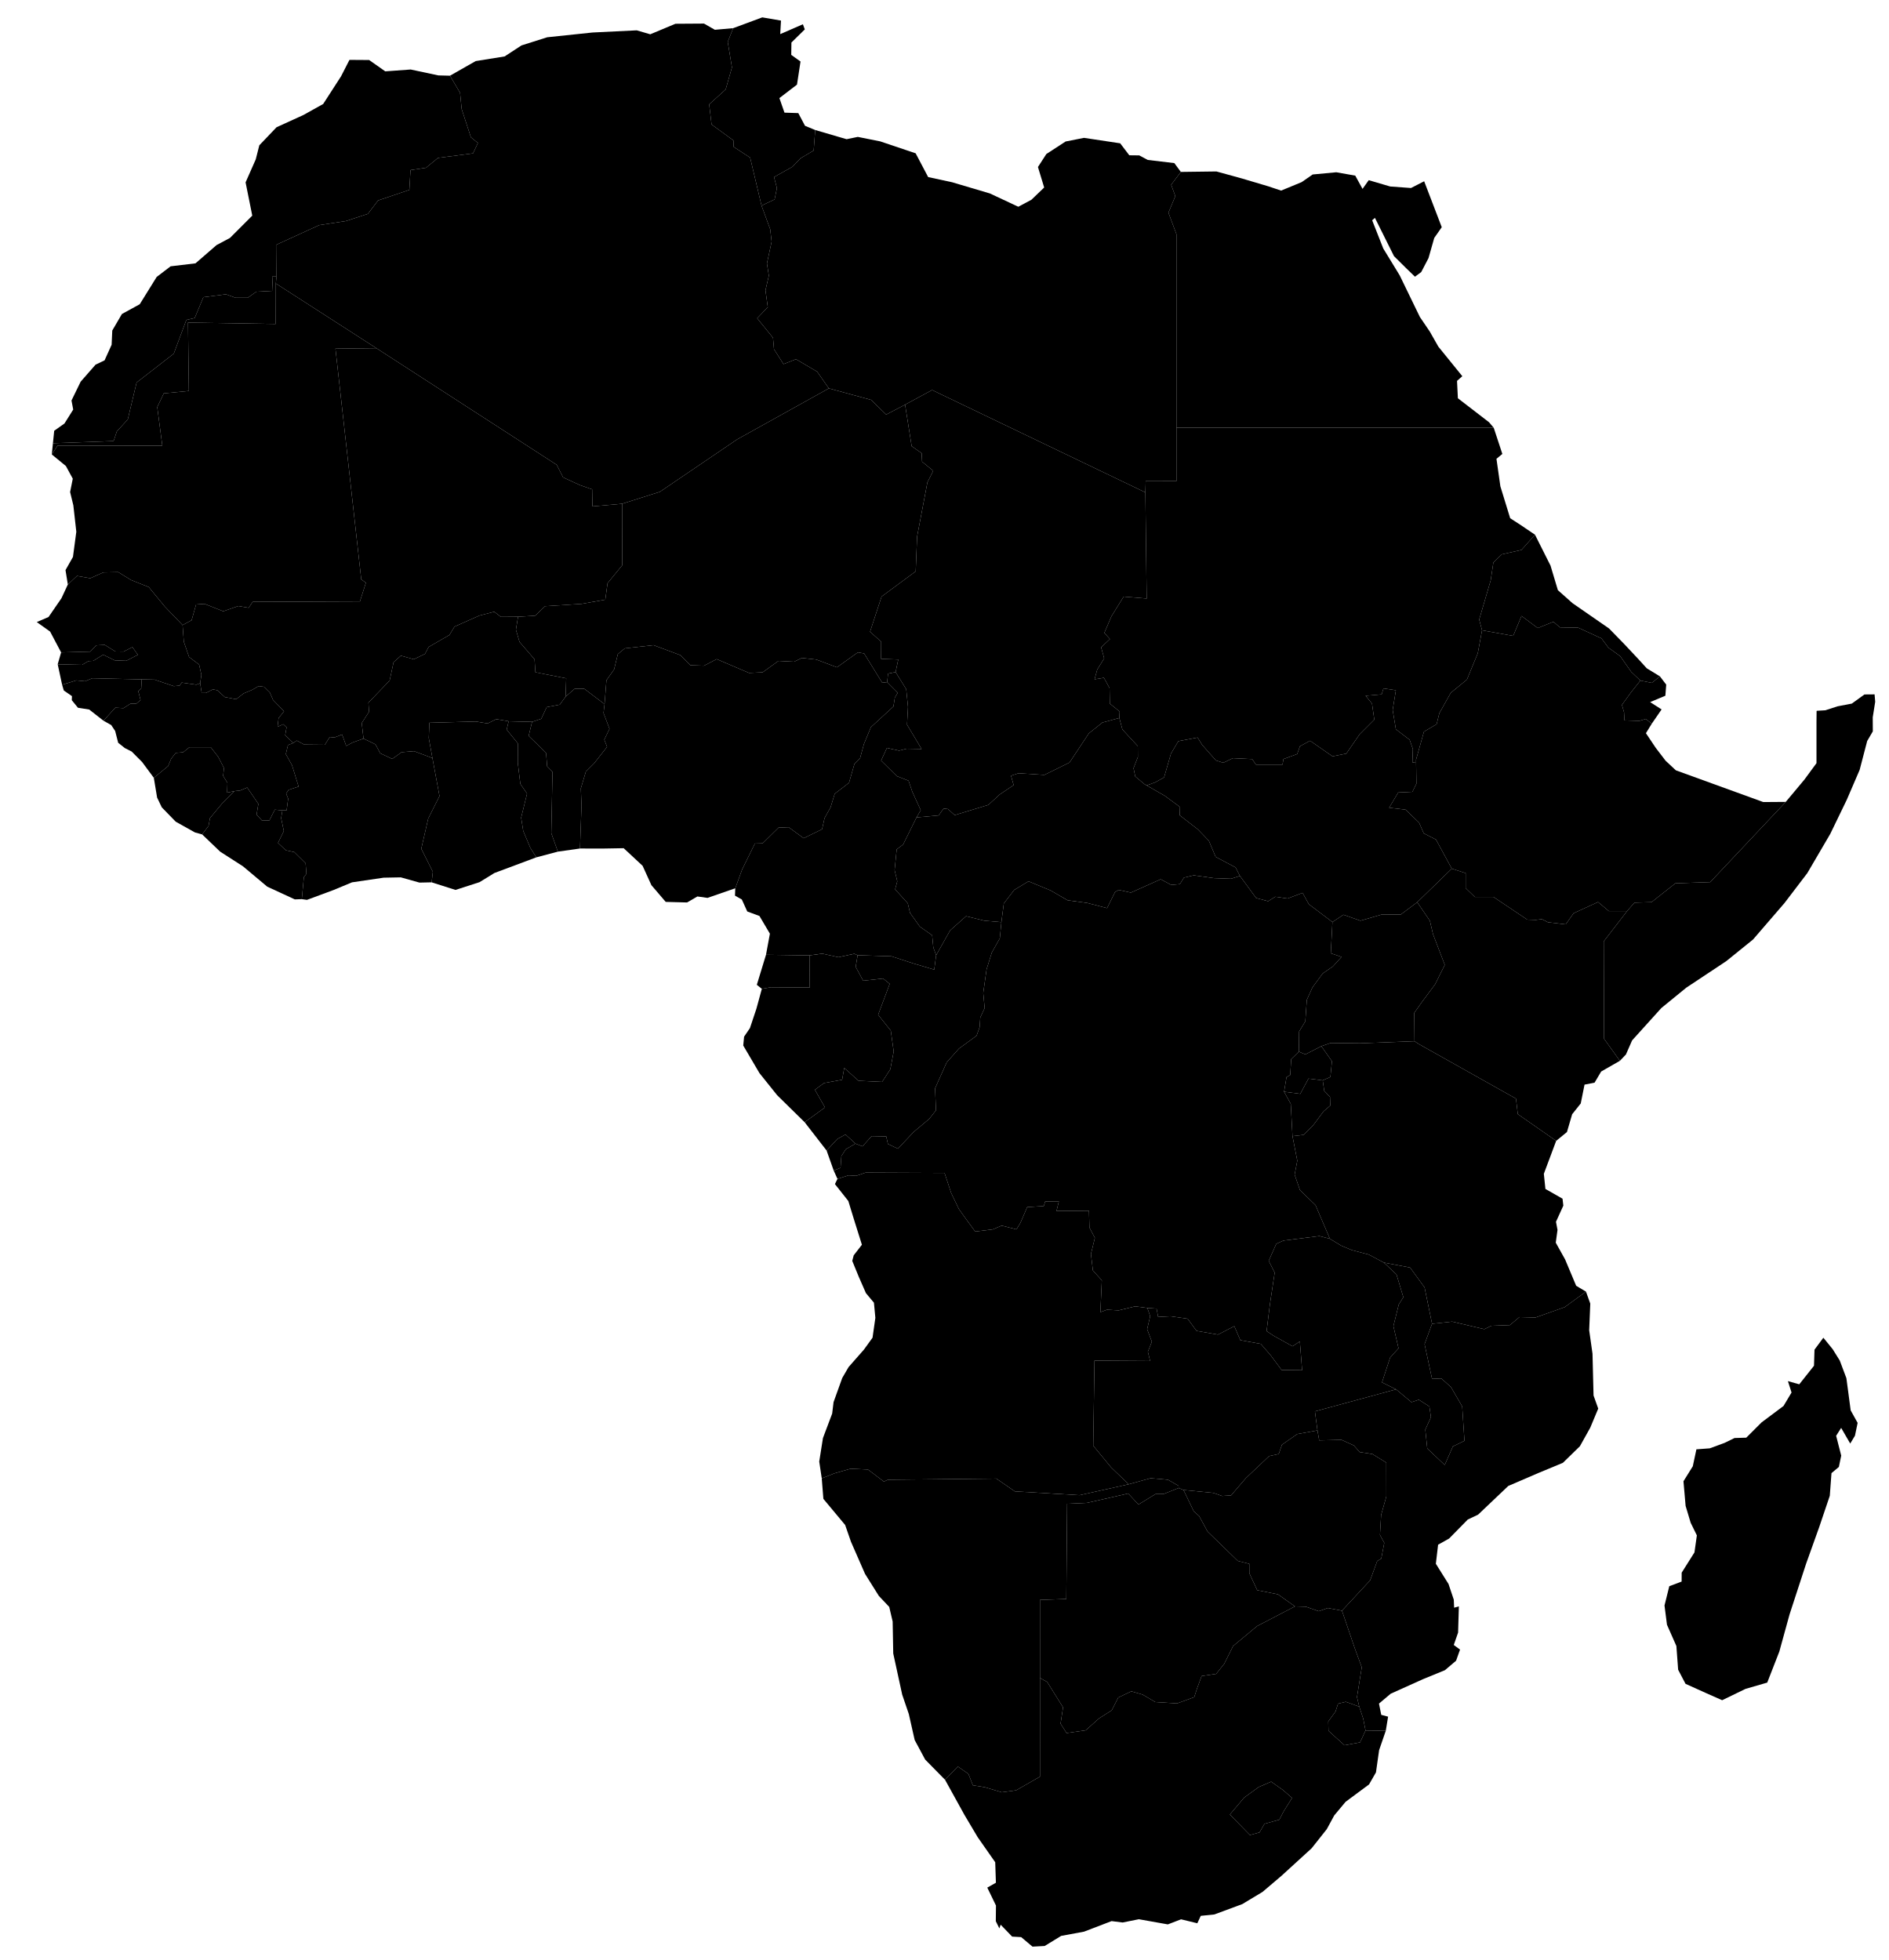
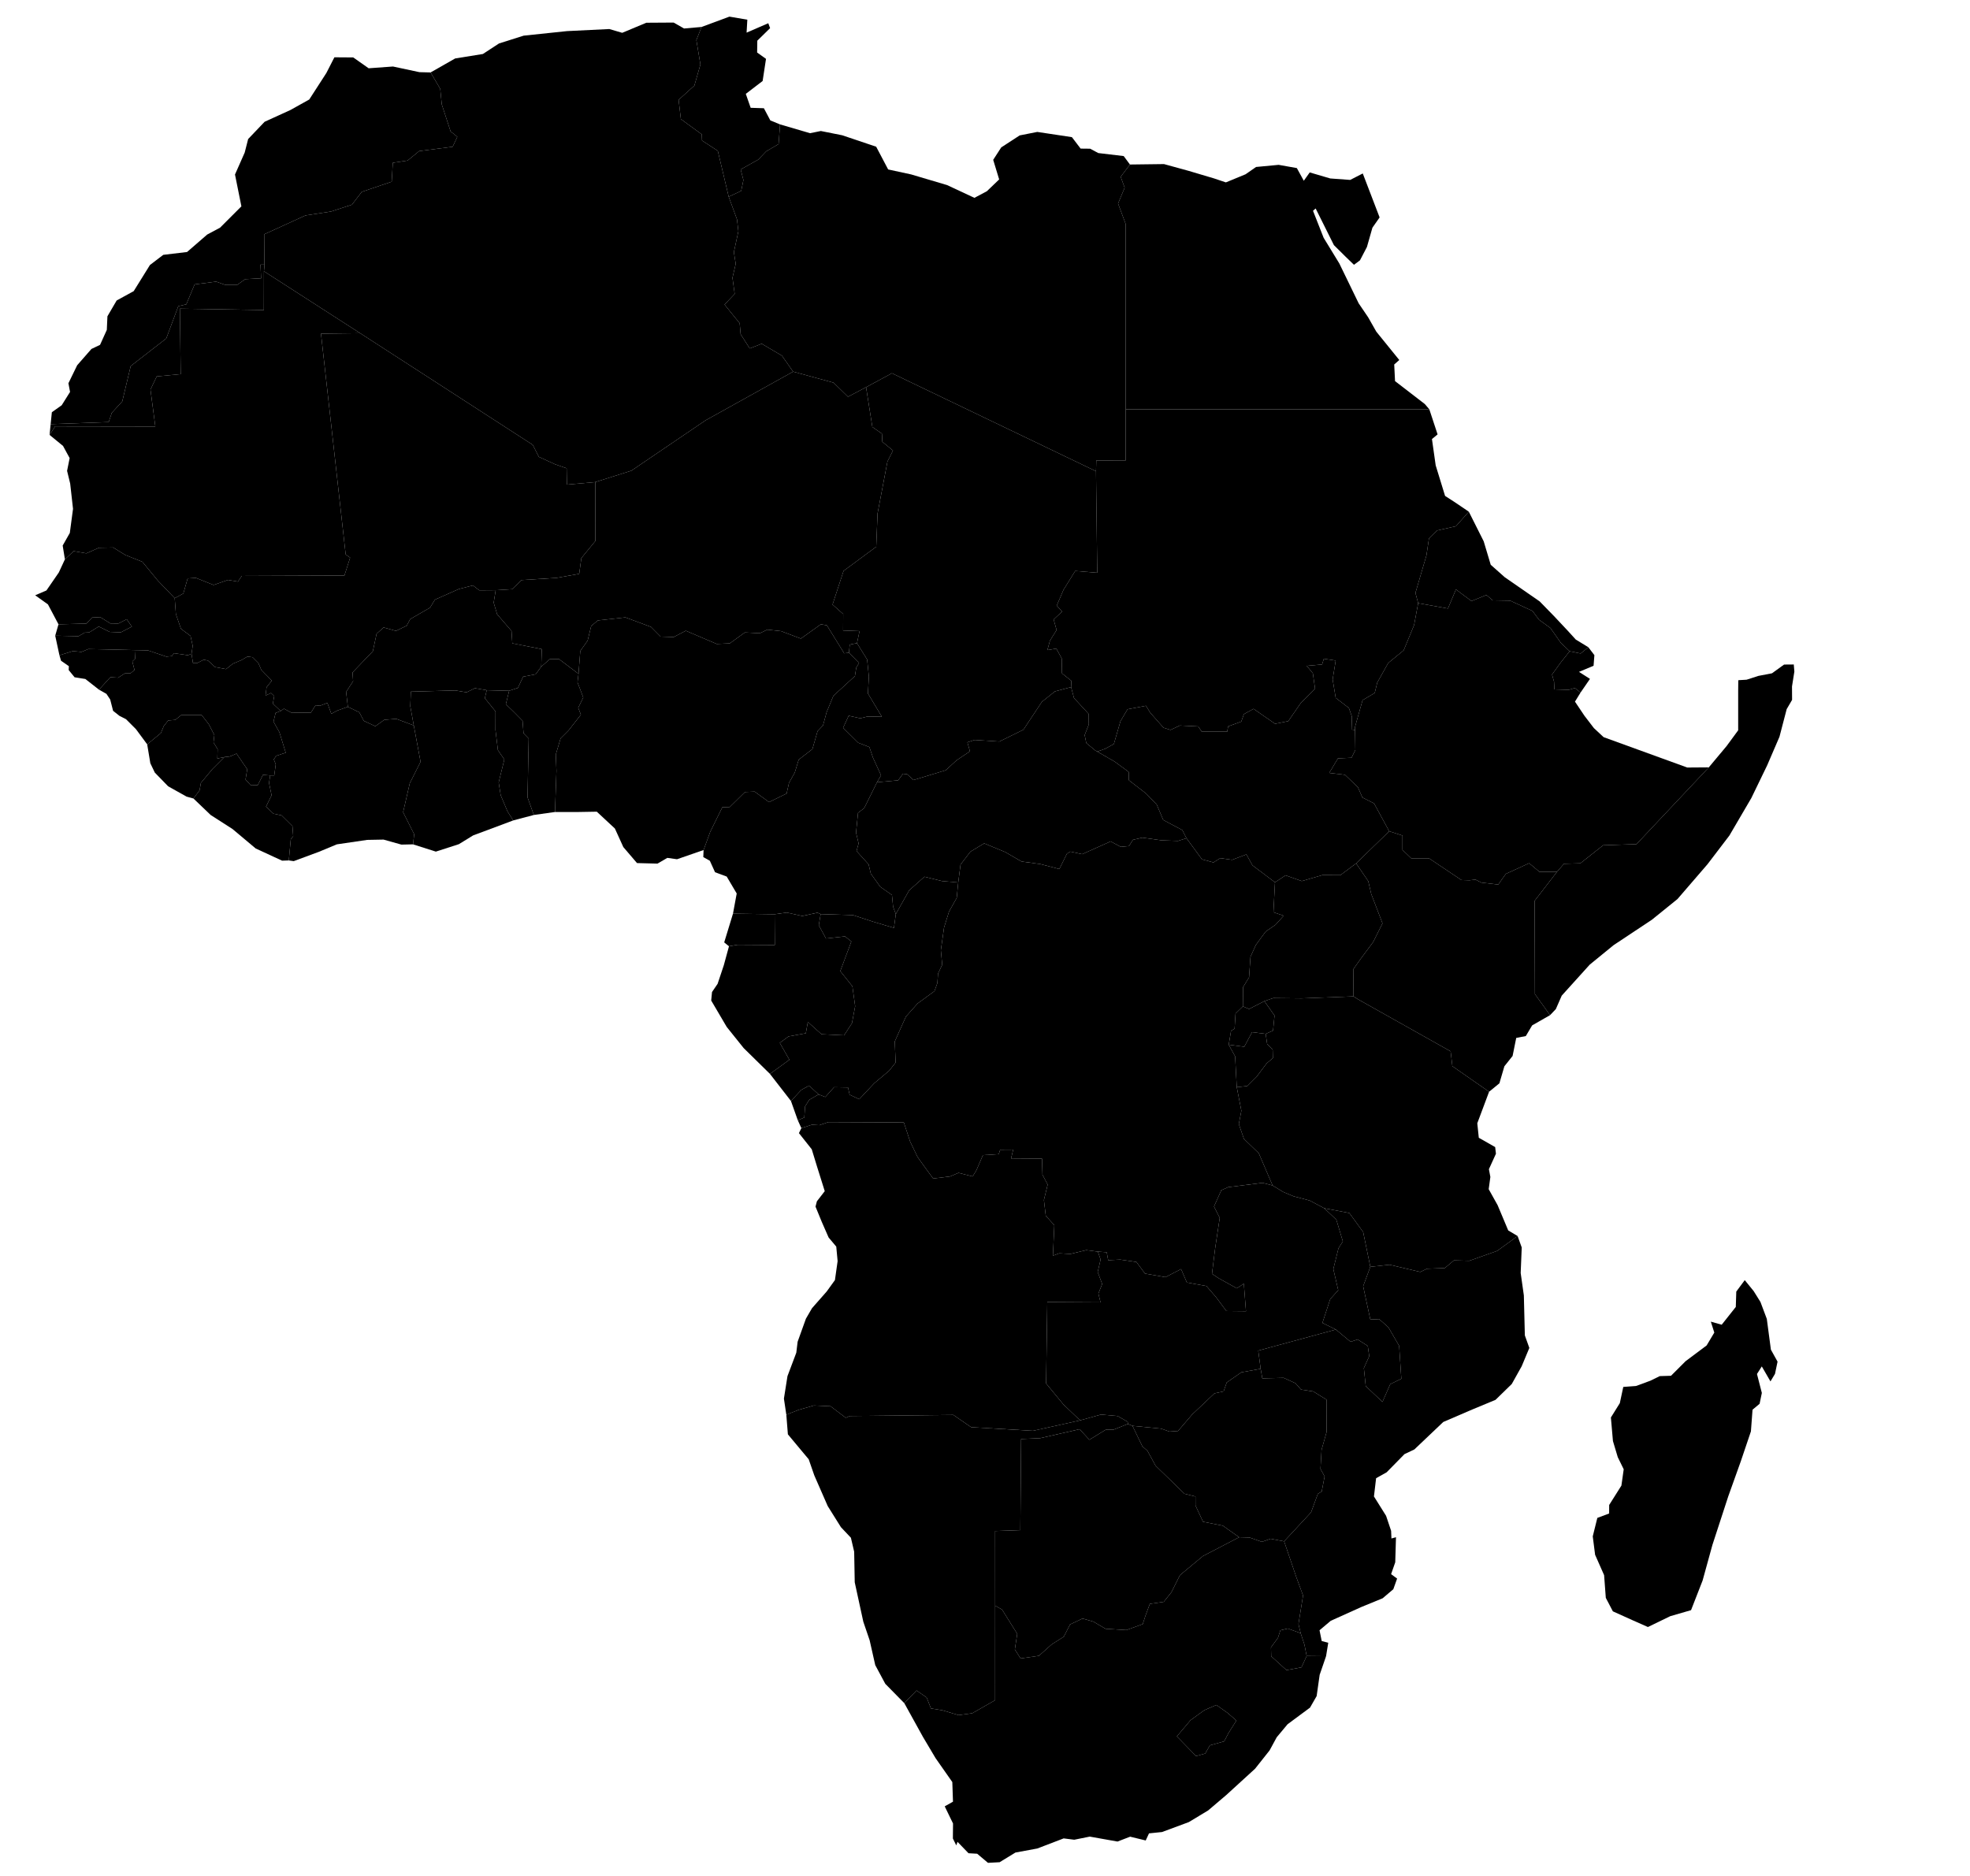
- <svg xmlns="http://www.w3.org/2000/svg" viewBox="0 0 706.34 733.19" data-lng-min="-19.0" data-lat-max="38.0" data-scale="10.0">
+ <svg xmlns="http://www.w3.org/2000/svg" viewBox="0 0 769.99 733.19" data-lng-min="-19.0" data-lat-max="38.0" data-scale="10.0">
  <path class="country context" d="M483.40,425.00 L482.76,412.94 L480.25,408.39 L486.32,409.18 L489.38,403.48 L494.70,404.14 L495.28,408.08 L497.43,410.34 L497.52,413.59 L495.06,415.69 L491.16,420.90 L487.54,424.52 L483.40,425.00 Z" />
  <path class="country context" d="M216.92,317.41 L208.65,318.58 L206.19,311.68 L206.64,288.71 L204.63,286.65 L204.25,281.75 L200.78,278.24 L197.72,275.29 L199.00,270.03 L202.43,268.89 L204.47,264.52 L209.36,263.59 L211.54,260.60 L214.90,257.67 L218.49,257.64 L226.11,263.40 L225.72,266.72 L227.97,272.65 L226.00,276.68 L227.05,279.37 L222.20,285.56 L219.12,288.62 L217.24,294.93 L217.49,301.29 L216.92,317.41 Z" />
  <path class="country context" d="M161.73,283.58 L154.88,281.00 L150.20,281.38 L146.70,283.89 L142.20,281.78 L140.45,278.47 L135.96,276.29 L135.29,270.49 L138.02,266.25 L137.79,262.86 L145.73,254.57 L147.20,247.72 L149.94,245.28 L154.77,246.62 L158.96,244.59 L160.32,242.02 L168.08,237.54 L169.99,234.41 L179.34,230.26 L184.84,228.84 L187.34,230.76 L193.75,230.71 L192.96,235.56 L194.30,240.11 L199.93,246.64 L200.24,251.48 L211.77,253.75 L211.54,260.60 L209.36,263.59 L204.47,264.52 L202.43,268.89 L199.00,270.03 L190.24,269.81 L185.61,269.02 L182.38,270.63 L177.97,269.90 L160.60,270.37 L160.36,276.05 L161.73,283.58 Z" />
  <path class="country context" d="M620.81,253.00 L623.18,256.10 L622.86,260.25 L617.16,262.64 L621.45,265.38 L617.77,270.73 L615.55,268.95 L613.14,269.66 L607.56,269.49 L607.40,266.45 L606.62,263.69 L610.00,259.00 L613.52,254.58 L617.80,255.45 L620.81,253.00 Z" />
  <path class="country context" d="M613.52,254.58 L610.10,251.34 L605.99,245.48 L601.55,242.27 L598.97,238.81 L590.26,234.80 L583.41,234.68 L580.99,232.59 L575.13,234.95 L569.06,230.41 L565.94,237.87 L554.30,235.78 L553.23,231.78 L557.54,217.08 L558.53,210.43 L561.67,207.37 L569.04,205.72 L574.10,200.02 L579.91,211.59 L582.66,220.77 L588.14,225.64 L601.79,235.09 L607.35,240.79 L612.77,246.56 L615.90,250.00 L620.81,253.00 L617.80,255.45 L613.52,254.58 Z" />
  <path class="country context" d="M102.05,108.79 L101.82,103.44 L103.34,103.44 L103.35,104.11 L103.16,106.04 L103.13,121.19 L70.31,120.67 L70.63,146.25 L61.26,147.15 L58.81,152.29 L60.71,166.73 L21.55,166.67 L19.37,170.00 L19.80,165.78 L19.97,165.79 L42.49,164.99 L43.69,161.39 L47.79,156.90 L51.09,143.09 L64.99,132.30 L69.69,119.69 L72.82,118.96 L76.07,111.17 L84.49,110.09 L88.11,111.39 L92.65,111.39 L95.87,109.12 L102.05,108.79 Z" />
  <path class="country context" d="M300.94,419.79 L290.66,409.69 L284.05,401.44 L277.98,391.11 L278.30,387.79 L280.48,384.59 L282.91,377.31 L284.93,369.90 L288.30,369.32 L302.85,369.42 L302.76,357.39 L307.52,356.73 L313.59,358.07 L319.51,356.78 L320.76,357.33 L320.03,361.69 L322.83,366.86 L330.27,366.04 L332.76,368.03 L328.43,379.61 L333.16,385.53 L334.25,393.33 L332.99,399.98 L329.92,404.71 L321.10,404.29 L315.75,399.49 L314.96,403.92 L308.21,405.14 L304.78,407.66 L308.55,414.27 L300.94,419.79 Z" />
  <path class="country context" d="M200.60,320.71 L184.92,326.57 L179.36,329.99 L170.35,332.90 L161.44,330.06 L161.89,326.11 L157.56,317.50 L160.16,306.20 L164.38,297.80 L161.73,283.58 L160.36,276.05 L160.60,270.37 L177.97,269.90 L182.38,270.63 L185.61,269.02 L190.24,269.81 L189.50,272.93 L193.68,278.09 L193.66,285.35 L194.61,293.23 L197.12,296.88 L194.91,305.88 L195.70,310.86 L198.37,317.20 L200.60,320.71 Z" />
  <path class="country context" d="M105.61,303.14 L102.78,302.88 L100.74,306.91 L97.91,306.86 L95.97,304.73 L96.63,300.71 L92.45,294.59 L89.83,295.71 L87.70,295.94 L84.95,296.51 L85.06,292.84 L83.45,290.23 L83.78,287.32 L81.61,283.12 L78.83,279.54 L70.83,279.53 L68.50,281.41 L65.74,281.64 L64.03,283.80 L62.88,286.57 L57.53,290.97 L53.15,285.05 L49.26,281.14 L46.70,279.84 L44.20,277.86 L43.07,273.44 L41.60,271.23 L38.70,269.60 L43.14,264.72 L46.18,264.91 L48.79,263.23 L50.99,263.21 L52.57,261.89 L51.72,258.57 L52.81,257.53 L53.00,254.14 L57.82,254.24 L65.01,256.68 L67.21,256.46 L67.96,255.34 L73.42,256.13 L74.86,255.57 L75.44,259.23 L77.02,259.22 L79.63,257.89 L81.29,258.22 L84.07,260.76 L88.35,261.56 L91.09,259.40 L94.32,258.06 L96.72,256.66 L98.73,256.92 L100.95,259.12 L102.14,261.87 L106.24,266.06 L104.19,268.64 L103.80,271.89 L105.93,270.91 L107.18,272.07 L106.65,275.05 L109.70,277.93 L107.71,278.71 L106.90,282.10 L109.21,286.24 L111.68,294.24 L107.97,295.45 L107.01,296.84 L107.78,298.77 L107.19,303.13 L105.61,303.14 Z" />
  <path class="country context" d="M21.58,248.49 L22.86,244.05 L33.75,243.76 L36.01,241.40 L39.18,241.24 L43.13,243.70 L46.23,243.74 L49.53,242.06 L51.55,244.95 L47.22,247.19 L42.88,247.02 L38.59,244.90 L34.88,247.21 L33.09,247.30 L30.69,248.70 L21.58,248.49 Z" />
  <path class="country context" d="M38.70,269.60 L33.36,265.42 L29.15,264.75 L26.85,261.93 L26.91,260.41 L23.86,258.29 L23.23,256.15 L28.52,254.52 L31.83,254.84 L34.52,253.72 L53.00,254.14 L52.81,257.53 L51.72,258.57 L52.57,261.89 L50.99,263.21 L48.79,263.23 L46.18,264.91 L43.14,264.72 L38.70,269.60 Z" />
  <path class="country context" d="M284.93,369.90 L283.06,368.39 L286.49,357.16 L302.76,357.39 L302.85,369.42 L288.30,369.32 L284.93,369.90 Z" />
  <path class="country context" d="M112.88,336.35 L110.26,336.44 L99.95,331.68 L90.87,324.06 L82.35,318.59 L75.61,312.14 L78.00,308.94 L78.53,306.03 L83.04,300.61 L87.70,295.94 L89.83,295.71 L92.45,294.59 L96.63,300.71 L95.97,304.73 L97.91,306.86 L100.74,306.91 L102.78,302.88 L105.61,303.14 L105.15,306.05 L106.15,310.88 L103.97,315.32 L106.89,318.07 L110.06,318.74 L114.30,322.93 L114.60,326.87 L113.65,328.12 L112.88,336.35 Z" />
  <path class="country context" d="M479.78,669.56 L483.25,672.57 L480.18,677.44 L478.48,680.70 L472.91,682.26 L471.07,685.46 L467.49,686.45 L459.99,678.76 L465.33,672.43 L470.74,668.51 L475.42,666.48 L479.78,669.56 Z" />
  <path class="country context" d="M138.06,22.45 L144.09,26.69 L153.60,26.00 L163.96,28.21 L168.30,28.32 L172.07,34.72 L172.67,40.80 L176.12,51.36 L178.75,53.48 L176.92,57.37 L163.83,59.06 L159.31,62.76 L153.53,63.63 L153.10,71.03 L141.40,74.99 L137.58,80.00 L129.39,82.68 L119.41,84.21 L103.26,91.59 L103.34,103.44 L101.82,103.44 L101.82,103.44 L102.05,108.79 L95.87,109.12 L92.65,111.39 L88.11,111.39 L84.49,110.09 L76.07,111.17 L72.82,118.96 L69.69,119.69 L64.99,132.30 L51.09,143.09 L47.79,156.90 L43.69,161.39 L42.49,164.99 L19.97,165.79 L19.80,165.78 L20.27,161.14 L24.11,158.42 L27.38,153.21 L26.74,149.82 L30.17,142.77 L35.74,136.41 L39.11,134.80 L41.75,128.96 L41.99,123.64 L45.60,117.46 L52.26,113.81 L58.60,103.60 L58.78,103.46 L63.81,99.62 L73.11,98.51 L80.99,91.68 L86.00,89.01 L94.35,80.66 L91.85,68.22 L95.65,59.62 L96.99,54.35 L103.43,47.60 L113.46,43.03 L120.87,38.90 L127.56,28.54 L130.70,22.40 L138.06,22.45 Z" />
  <path class="country context" d="M535.60,495.20 L532.80,502.80 L535.60,515.80 L539.07,515.65 L542.68,518.88 L546.87,526.11 L547.72,538.97 L543.39,541.07 L540.34,548.01 L533.81,541.84 L533.07,534.79 L535.18,530.14 L534.60,526.13 L530.65,523.60 L527.90,524.52 L522.14,519.72 L516.88,517.13 L519.92,507.84 L523.06,504.36 L521.14,496.07 L523.15,487.97 L524.86,485.26 L522.31,476.77 L517.59,472.31 L527.40,474.17 L529.41,476.94 L532.80,481.60 L535.60,495.20 Z" />
  <path class="country context" d="M75.61,312.14 L72.92,311.40 L65.72,307.37 L60.51,302.01 L58.76,298.36 L57.53,290.97 L62.88,286.57 L64.03,283.80 L65.74,281.64 L68.50,281.41 L70.83,279.53 L78.83,279.54 L81.61,283.12 L83.78,287.32 L83.45,290.23 L85.06,292.84 L84.95,296.51 L87.70,295.94 L83.04,300.61 L78.53,306.03 L78.00,308.94 L75.61,312.14 Z" />
  <path class="country context" d="M510.72,647.34 L508.68,651.78 L502.83,652.86 L496.86,647.44 L496.77,643.98 L499.50,640.23 L500.44,637.31 L503.33,636.60 L508.38,638.43 L509.86,642.92 L510.72,647.34 Z" />
  <path class="country context" d="M208.65,318.58 L200.60,320.71 L198.37,317.20 L195.70,310.86 L194.91,305.88 L197.12,296.88 L194.61,293.23 L193.66,285.35 L193.68,278.09 L189.50,272.93 L190.24,269.81 L199.00,270.03 L197.72,275.29 L200.78,278.24 L204.25,281.75 L204.63,286.65 L206.64,288.71 L206.19,311.68 L208.65,318.58 Z" />
  <path class="country context" d="M508.66,390.27 L497.70,390.15 L494.19,391.35 L488.22,394.43 L485.79,393.41 L485.88,385.87 L488.20,382.05 L488.76,374.03 L490.86,369.38 L494.69,364.16 L498.53,361.51 L501.74,357.96 L497.73,356.60 L498.34,344.91 L502.46,342.18 L508.81,344.42 L516.86,342.08 L523.90,342.10 L530.05,337.50 L534.79,344.44 L535.96,349.46 L540.36,360.94 L536.72,368.23 L531.80,374.85 L528.94,378.90 L529.04,389.50 L508.66,390.27 Z" />
  <path class="country" id="c-eg" d="M539.23,84.99 L536.42,89.01 L534.27,96.56 L531.55,101.77 L529.21,103.51 L525.88,100.29 L521.37,95.82 L514.23,81.49 L513.20,82.40 L517.35,92.95 L523.49,103.00 L531.05,118.58 L534.74,124.01 L537.95,129.66 L546.92,140.73 L544.94,142.48 L545.26,148.98 L556.91,157.95 L558.66,160.00 L519.00,160.00 L480.20,160.00 L440.00,160.00 L440.00,123.17 L440.00,87.61 L437.00,79.56 L439.58,73.38 L438.03,69.11 L441.65,64.31 L454.95,64.14 L464.58,66.79 L474.50,69.74 L479.14,71.30 L486.83,68.13 L490.95,65.27 L499.77,64.44 L506.88,65.70 L509.60,70.66 L511.92,67.40 L519.94,69.76 L527.73,70.33 L532.65,67.81 L539.23,84.99 Z" />
  <path class="country" id="c-dz" d="M310.00,145.28 L275.73,164.34 L246.78,183.99 L232.67,188.45 L221.58,189.43 L221.47,183.06 L216.84,181.44 L210.61,178.58 L208.23,173.89 L174.50,152.07 L140.77,130.25 L103.16,106.04 L103.35,104.11 L103.34,103.44 L103.26,91.59 L119.41,84.21 L129.39,82.68 L137.58,80.00 L141.40,74.99 L153.10,71.03 L153.53,63.63 L159.31,62.76 L163.83,59.06 L176.92,57.37 L178.75,53.48 L176.12,51.36 L172.67,40.80 L172.07,34.72 L168.30,28.32 L177.91,22.85 L188.73,21.11 L195.04,16.99 L204.67,13.94 L221.62,12.16 L238.16,11.35 L243.20,12.83 L252.62,8.89 L263.30,8.82 L267.37,11.14 L274.21,10.54 L272.18,15.67 L273.76,25.20 L271.41,33.45 L265.24,39.03 L266.13,46.56 L274.30,52.52 L274.39,54.94 L280.56,58.97 L284.82,76.92 L288.06,85.75 L288.60,90.40 L286.84,98.56 L287.56,103.12 L286.29,108.59 L287.16,114.88 L283.19,119.06 L289.11,126.35 L289.48,130.63 L293.04,136.21 L297.71,134.37 L305.61,139.02 L310.00,145.28 Z" />
  <path class="country" id="c-ly" d="M338.51,151.37 L331.44,155.09 L325.81,149.59 L310.00,145.28 L305.61,139.02 L297.71,134.37 L293.04,136.21 L289.48,130.63 L289.11,126.35 L283.19,119.06 L287.16,114.88 L286.29,108.59 L287.56,103.12 L286.84,98.56 L288.60,90.40 L288.06,85.75 L284.82,76.92 L289.70,74.61 L290.57,70.38 L289.50,66.24 L296.37,62.39 L299.45,59.18 L304.32,56.31 L304.89,48.63 L316.63,52.07 L320.83,51.21 L329.19,52.88 L342.46,57.35 L347.14,66.24 L356.12,68.18 L370.21,72.36 L380.86,77.34 L385.74,74.74 L390.53,70.14 L388.20,62.48 L391.34,57.62 L398.55,52.93 L405.43,51.57 L418.96,53.61 L422.37,58.09 L426.09,58.13 L429.27,59.83 L439.21,61.01 L441.65,64.31 L438.03,69.11 L439.58,73.38 L437.00,79.56 L440.00,87.61 L440.00,123.17 L440.00,160.00 L440.00,179.97 L428.50,180.00 L428.38,184.20 L388.49,165.05 L348.61,145.90 L338.51,151.37 Z" />
  <path class="country" id="c-tn" d="M284.82,76.92 L280.56,58.97 L274.39,54.94 L274.30,52.52 L266.13,46.56 L265.24,39.03 L271.41,33.45 L273.76,25.20 L272.18,15.67 L274.21,10.54 L285.10,6.50 L292.10,7.70 L291.81,12.76 L300.29,9.08 L301.00,11.00 L296.00,15.90 L295.93,20.53 L299.40,23.01 L298.08,31.66 L291.50,36.69 L293.40,42.14 L298.57,42.31 L301.09,47.07 L304.89,48.63 L304.32,56.31 L299.45,59.18 L296.37,62.39 L289.50,66.24 L290.57,70.38 L289.70,74.61 L284.82,76.92 Z" />
  <path class="country" id="c-ml" d="M68.29,233.83 L71.66,232.01 L73.34,226.12 L76.51,225.89 L83.49,228.67 L89.13,226.70 L93.00,227.36 L94.50,225.14 L134.62,224.98 L136.85,217.98 L135.11,216.75 L130.29,173.59 L125.46,130.43 L140.77,130.25 L174.50,152.07 L208.23,173.89 L210.61,178.58 L216.84,181.44 L221.47,183.06 L221.58,189.43 L232.67,188.45 L232.70,211.48 L227.23,218.16 L226.38,224.32 L217.50,225.90 L203.86,226.76 L200.16,230.32 L193.75,230.71 L187.34,230.76 L184.84,228.84 L179.34,230.26 L169.99,234.41 L168.08,237.54 L160.32,242.02 L158.96,244.59 L154.77,246.62 L149.94,245.28 L147.20,247.72 L145.73,254.57 L137.79,262.86 L138.02,266.25 L135.29,270.49 L135.96,276.29 L131.83,277.77 L129.50,279.04 L127.95,274.76 L125.06,275.89 L123.34,275.69 L121.49,278.61 L113.77,278.53 L111.00,277.03 L109.70,277.93 L106.65,275.05 L107.18,272.07 L105.93,270.91 L103.80,271.89 L104.19,268.64 L106.24,266.06 L102.14,261.87 L100.95,259.12 L98.73,256.92 L96.72,256.66 L94.32,258.06 L91.09,259.40 L88.35,261.56 L84.07,260.76 L81.29,258.22 L79.63,257.89 L77.02,259.22 L75.44,259.23 L74.86,255.57 L75.32,252.45 L74.47,248.59 L70.72,245.78 L68.75,240.05 L68.29,233.83 Z" />
  <path class="country" id="c-mr" d="M68.29,233.83 L61.69,226.96 L55.64,219.61 L49.00,216.96 L44.23,214.02 L38.64,214.13 L33.76,216.31 L28.79,215.44 L25.37,218.65 L24.50,213.26 L27.29,208.33 L28.54,198.92 L27.43,189.03 L26.22,184.06 L27.22,179.07 L24.64,174.32 L19.37,170.00 L21.55,166.67 L60.71,166.73 L58.81,152.29 L61.26,147.15 L70.63,146.25 L70.31,120.67 L103.13,121.19 L103.16,106.04 L140.77,130.25 L125.46,130.43 L130.29,173.59 L135.11,216.75 L136.85,217.98 L134.62,224.98 L94.50,225.14 L93.00,227.36 L89.13,226.70 L83.49,228.67 L76.51,225.89 L73.34,226.12 L71.66,232.01 L68.29,233.83 Z" />
  <path class="country" id="c-ne" d="M211.54,260.60 L211.77,253.75 L200.24,251.48 L199.93,246.64 L194.30,240.11 L192.96,235.56 L193.75,230.71 L200.16,230.32 L203.86,226.76 L217.50,225.90 L226.38,224.32 L227.23,218.16 L232.70,211.48 L232.67,188.45 L246.78,183.99 L275.73,164.34 L310.00,145.28 L325.81,149.59 L331.44,155.09 L338.51,151.37 L340.97,166.91 L344.71,169.52 L344.87,172.70 L349.03,176.12 L346.86,180.43 L343.00,200.72 L342.48,213.73 L329.72,223.16 L325.40,236.33 L329.57,240.03 L329.54,246.47 L335.96,246.70 L334.96,251.41 L332.14,251.98 L331.81,255.16 L329.95,255.38 L323.19,244.44 L320.84,244.04 L313.02,249.63 L305.28,246.71 L299.90,246.13 L297.01,247.53 L291.15,247.23 L285.25,251.49 L280.15,251.73 L268.05,246.56 L263.31,249.02 L258.20,248.85 L254.45,245.07 L244.43,241.34 L233.68,242.53 L231.08,244.69 L229.67,250.44 L226.81,254.47 L226.11,263.40 L218.49,257.64 L214.90,257.67 L211.54,260.60 Z" />
  <path class="country" id="c-sn" d="M22.86,244.05 L18.74,236.26 L13.75,232.70 L18.15,230.81 L22.99,223.78 L25.37,218.65 L28.79,215.44 L33.76,216.31 L38.64,214.13 L44.23,214.02 L49.00,216.96 L55.64,219.61 L61.69,226.96 L68.29,233.83 L68.75,240.05 L70.72,245.78 L74.47,248.59 L75.32,252.45 L74.86,255.57 L73.42,256.13 L67.96,255.34 L67.21,256.46 L65.01,256.68 L57.82,254.24 L53.00,254.14 L34.52,253.72 L31.83,254.84 L28.52,254.52 L23.23,256.15 L21.58,248.49 L30.69,248.70 L33.09,247.30 L34.88,247.21 L38.59,244.90 L42.88,247.02 L47.22,247.19 L51.55,244.95 L49.53,242.06 L46.23,243.74 L43.13,243.70 L39.18,241.24 L36.01,241.40 L33.75,243.76 L22.86,244.05 Z" />
  <path class="country" id="c-ci" d="M161.44,330.06 L156.89,330.16 L149.91,328.20 L143.50,328.32 L131.66,330.06 L124.71,332.95 L114.81,336.62 L112.88,336.35 L113.65,328.12 L114.60,326.87 L114.30,322.93 L110.06,318.74 L106.89,318.07 L103.97,315.32 L106.15,310.88 L105.15,306.05 L105.61,303.14 L107.19,303.13 L107.78,298.77 L107.01,296.84 L107.97,295.45 L111.68,294.24 L109.21,286.24 L106.90,282.10 L107.71,278.71 L109.70,277.93 L111.00,277.03 L113.77,278.53 L121.49,278.61 L123.34,275.69 L125.06,275.89 L127.95,274.76 L129.50,279.04 L131.83,277.77 L135.96,276.29 L140.45,278.47 L142.20,281.78 L146.70,283.89 L150.20,281.38 L154.88,281.00 L161.73,283.58 L164.38,297.80 L160.16,306.20 L157.56,317.50 L161.89,326.11 L161.44,330.06 Z" />
  <path class="country" id="c-ng" d="M275.00,332.28 L264.62,335.88 L260.83,335.35 L256.98,337.59 L248.98,337.38 L243.63,331.12 L240.34,323.88 L233.26,317.29 L225.74,317.42 L216.92,317.41 L217.49,301.29 L217.24,294.93 L219.12,288.62 L222.20,285.56 L227.05,279.37 L226.00,276.68 L227.97,272.65 L225.72,266.72 L226.11,263.40 L226.81,254.47 L229.67,250.44 L231.08,244.69 L233.68,242.53 L244.43,241.34 L254.45,245.07 L258.20,248.85 L263.31,249.02 L268.05,246.56 L280.15,251.73 L285.25,251.49 L291.15,247.23 L297.01,247.53 L299.90,246.13 L305.28,246.71 L313.02,249.63 L320.84,244.04 L323.19,244.44 L329.95,255.38 L331.81,255.16 L335.77,259.15 L334.68,260.95 L334.15,264.28 L325.73,272.01 L323.09,278.40 L321.68,283.59 L319.55,285.82 L317.54,292.82 L312.19,296.94 L310.64,302.00 L308.39,306.03 L307.46,310.19 L300.59,313.56 L294.97,309.45 L291.18,309.61 L285.23,315.47 L282.33,315.56 L277.58,325.20 L275.00,332.28 Z" />
  <path class="country" id="c-td" d="M334.96,251.41 L335.96,246.70 L329.54,246.47 L329.57,240.03 L325.40,236.33 L329.72,223.16 L342.48,213.73 L343.00,200.72 L346.86,180.43 L349.03,176.12 L344.87,172.70 L344.71,169.52 L340.97,166.91 L338.51,151.37 L348.61,145.90 L388.49,165.05 L428.38,184.20 L428.87,223.89 L420.25,223.19 L415.68,230.56 L413.04,236.73 L415.12,239.07 L411.83,242.14 L412.97,246.28 L410.38,250.45 L409.37,254.12 L412.88,253.54 L414.98,257.40 L415.09,263.21 L418.76,266.15 L418.64,268.58 L412.31,270.28 L407.24,274.33 L400.01,285.24 L390.60,289.87 L380.94,289.25 L378.12,290.17 L379.11,293.69 L373.90,297.19 L369.65,301.09 L357.06,304.92 L354.56,302.65 L352.91,302.46 L351.06,305.03 L342.79,305.78 L344.36,303.07 L341.21,296.18 L339.80,292.04 L335.44,290.34 L329.54,284.51 L331.71,279.79 L336.27,280.79 L339.09,280.08 L344.68,280.18 L339.24,271.09 L339.60,264.44 L338.93,257.81 L334.96,251.41 Z" />
  <path class="country" id="c-cm" d="M320.76,357.33 L319.51,356.78 L313.59,358.07 L307.52,356.73 L302.76,357.39 L286.49,357.16 L287.95,349.27 L284.04,342.65 L279.48,340.96 L277.45,336.48 L274.89,335.04 L275.00,332.28 L277.58,325.20 L282.33,315.56 L285.23,315.47 L291.18,309.61 L294.97,309.45 L300.59,313.56 L307.46,310.19 L308.39,306.03 L310.64,302.00 L312.19,296.94 L317.54,292.82 L319.55,285.82 L321.68,283.59 L323.09,278.40 L325.73,272.01 L334.15,264.28 L334.68,260.95 L335.77,259.15 L331.81,255.16 L332.14,251.98 L334.96,251.41 L338.93,257.81 L339.60,264.44 L339.24,271.09 L344.68,280.18 L339.09,280.08 L336.27,280.79 L331.71,279.79 L329.54,284.51 L335.44,290.34 L339.80,292.04 L341.21,296.18 L344.36,303.07 L342.79,305.78 L337.77,315.92 L335.37,317.73 L334.59,325.48 L335.59,329.69 L334.78,332.67 L339.51,337.90 L340.36,341.49 L344.05,346.65 L348.63,349.86 L349.07,354.43 L350.13,357.32 L349.41,362.72 L341.46,360.36 L333.38,357.72 L320.76,357.33 Z" />
  <path class="country" id="c-cg" d="M319.96,427.81 L316.21,424.38 L313.19,426.06 L309.15,430.38 L300.94,419.79 L308.55,414.27 L304.78,407.66 L308.21,405.14 L314.96,403.92 L315.75,399.49 L321.10,404.29 L329.92,404.71 L332.99,399.98 L334.25,393.33 L333.16,385.53 L328.43,379.61 L332.76,368.03 L330.27,366.04 L322.83,366.86 L320.03,361.69 L320.76,357.33 L333.38,357.72 L341.46,360.36 L349.41,362.72 L350.13,357.32 L355.37,348.02 L361.33,342.72 L368.10,344.40 L374.53,344.96 L373.94,351.00 L370.94,356.34 L368.99,362.58 L367.74,371.44 L368.27,377.11 L366.64,380.58 L366.39,384.25 L365.24,387.44 L358.65,392.26 L354.07,397.41 L349.73,407.12 L350.06,415.35 L347.54,418.55 L341.71,423.44 L335.83,429.70 L332.09,427.93 L331.45,425.10 L326.00,425.00 L322.58,428.83 L319.96,427.81 Z" />
  <path class="country" id="c-cd" d="M498.34,344.91 L497.73,356.60 L501.74,357.96 L498.53,361.51 L494.69,364.16 L490.86,369.38 L488.76,374.03 L488.20,382.05 L485.88,385.87 L485.79,393.41 L482.92,396.20 L482.55,402.15 L481.17,402.92 L480.25,408.39 L482.76,412.94 L483.40,425.00 L485.20,434.20 L484.20,439.40 L486.20,445.20 L492.00,450.80 L497.40,463.40 L493.46,462.38 L480.03,464.07 L477.35,465.27 L474.50,471.65 L476.74,476.06 L474.96,487.90 L473.72,497.94 L476.42,499.72 L483.42,503.61 L486.16,501.79 L487.00,512.57 L479.34,512.49 L475.24,506.99 L471.55,502.72 L463.89,501.33 L461.64,496.09 L455.53,499.24 L447.52,497.85 L444.18,493.31 L437.83,492.39 L433.15,492.63 L432.57,489.52 L429.12,489.27 L424.57,488.68 L418.37,490.18 L414.03,489.93 L411.55,490.85 L412.09,478.95 L408.75,475.24 L408.02,469.09 L409.49,463.06 L407.46,459.20 L407.28,452.91 L395.15,453.00 L396.02,449.39 L390.92,449.43 L390.38,451.16 L384.18,451.55 L381.67,457.38 L380.17,459.88 L374.64,458.47 L371.34,459.88 L364.73,460.69 L360.90,455.46 L358.60,452.22 L355.73,446.23 L353.27,438.77 L323.76,438.64 L320.25,439.84 L317.35,439.66 L313.22,441.00 L311.82,437.90 L314.37,436.84 L314.68,432.48 L316.32,429.91 L319.96,427.81 L322.58,428.83 L326.00,425.00 L331.45,425.10 L332.09,427.93 L335.83,429.70 L341.71,423.44 L347.54,418.55 L350.06,415.35 L349.73,407.12 L354.07,397.41 L358.65,392.26 L365.24,387.44 L366.39,384.25 L366.64,380.58 L368.27,377.11 L367.74,371.44 L368.99,362.58 L370.94,356.34 L373.94,351.00 L374.53,344.96 L375.43,337.98 L379.32,332.90 L384.68,329.68 L392.91,333.08 L399.28,336.77 L406.59,337.76 L414.05,339.71 L417.04,333.67 L418.41,332.90 L422.97,333.90 L434.11,328.91 L438.05,331.03 L441.29,330.73 L442.79,328.30 L446.50,327.44 L454.03,328.49 L460.44,328.72 L463.74,327.66 L469.80,335.92 L474.29,337.13 L476.97,335.45 L481.59,336.11 L487.16,333.99 L489.53,338.26 L498.34,344.91 Z" />
  <path class="country" id="c-cf" d="M342.79,305.78 L351.06,305.03 L352.91,302.46 L354.56,302.65 L357.06,304.92 L369.65,301.09 L373.90,297.19 L379.11,293.69 L378.12,290.17 L380.94,289.25 L390.60,289.87 L400.01,285.24 L407.24,274.33 L412.31,270.28 L418.64,268.58 L419.78,272.86 L425.54,279.11 L425.57,283.19 L423.95,287.35 L424.59,290.46 L428.06,293.34 L435.67,297.71 L441.15,301.75 L441.24,305.00 L447.97,310.21 L452.13,314.53 L454.66,320.53 L462.13,324.49 L463.74,327.66 L460.44,328.72 L454.03,328.49 L446.50,327.44 L442.79,328.30 L441.29,330.73 L438.05,331.03 L434.11,328.91 L422.97,333.90 L418.41,332.90 L417.04,333.67 L414.05,339.71 L406.59,337.76 L399.28,336.77 L392.91,333.08 L384.68,329.68 L379.32,332.90 L375.43,337.98 L374.53,344.96 L368.10,344.40 L361.33,342.72 L355.37,348.02 L350.13,357.32 L349.07,354.43 L348.63,349.86 L344.05,346.65 L340.36,341.49 L339.51,337.90 L334.78,332.67 L335.59,329.69 L334.59,325.48 L335.37,317.73 L337.77,315.92 L342.79,305.78 Z" />
  <path class="country" id="c-rw" d="M494.19,391.35 L498.16,396.99 L497.58,402.87 L494.70,404.14 L489.38,403.48 L486.32,409.18 L480.25,408.39 L481.17,402.92 L482.55,402.15 L482.92,396.20 L485.79,393.41 L488.22,394.43 L494.19,391.35 Z" />
  <path class="country" id="c-et" d="M569.06,230.41 L575.13,234.95 L580.99,232.59 L583.41,234.68 L590.26,234.80 L598.97,238.81 L601.55,242.27 L605.99,245.48 L610.10,251.34 L613.52,254.58 L610.00,259.00 L606.62,263.69 L607.40,266.45 L607.56,269.49 L613.14,269.66 L615.55,268.95 L617.77,270.73 L615.59,274.27 L619.28,279.78 L622.97,284.60 L626.79,288.16 L659.48,300.03 L667.89,299.97 L639.64,329.98 L626.61,330.42 L617.70,337.47 L611.29,337.66 L608.55,340.81 L601.72,340.81 L597.68,337.43 L588.55,341.61 L585.59,345.78 L578.93,344.99 L576.71,343.84 L574.37,344.11 L571.21,344.01 L558.55,335.52 L551.59,335.52 L548.17,332.23 L548.17,326.62 L542.98,324.94 L537.07,314.06 L532.50,311.74 L530.75,307.74 L525.68,302.87 L519.54,302.15 L522.95,296.45 L528.25,296.21 L529.75,293.15 L529.62,284.16 L532.57,273.70 L537.31,270.90 L538.32,266.81 L542.60,259.17 L548.64,254.22 L552.70,244.37 L554.30,235.78 L565.94,237.87 L569.06,230.41 Z" />
  <path class="country" id="c-ke" d="M599.93,388.58 L605.85,396.83 L598.85,400.83 L596.38,405.00 L592.63,405.73 L591.21,412.78 L588.00,416.81 L586.05,423.47 L582.02,426.77 L567.67,416.77 L566.99,410.97 L530.73,390.60 L529.04,389.50 L528.94,378.90 L531.80,374.85 L536.72,368.23 L540.36,360.94 L535.96,349.46 L534.79,344.44 L530.05,337.50 L536.20,331.53 L542.98,324.94 L548.17,326.62 L548.17,332.23 L551.59,335.52 L558.55,335.52 L571.21,344.01 L574.37,344.11 L576.71,343.84 L578.93,344.99 L585.59,345.78 L588.55,341.61 L597.68,337.43 L601.72,340.81 L608.55,340.81 L599.81,352.15 L599.93,388.58 Z" />
  <path class="country" id="c-mg" d="M685.44,504.70 L688.09,508.95 L690.57,515.56 L692.17,527.59 L694.77,532.27 L693.77,537.06 L692.00,540.00 L688.61,534.14 L686.73,537.10 L688.63,544.51 L687.75,548.75 L684.99,551.06 L684.36,559.53 L680.42,571.19 L675.49,584.97 L669.31,603.92 L665.48,617.82 L660.96,629.42 L652.82,631.78 L644.10,636.01 L638.34,633.46 L630.40,629.88 L627.64,624.61 L626.98,615.74 L623.46,607.77 L622.54,600.57 L624.33,593.36 L628.94,591.63 L628.96,588.30 L633.74,580.72 L634.64,574.35 L632.32,569.62 L630.43,563.31 L629.63,554.10 L633.12,548.50 L634.47,542.16 L639.45,541.79 L645.03,539.74 L648.73,537.93 L653.12,537.80 L658.82,532.10 L667.05,525.94 L670.05,520.91 L668.69,516.64 L672.94,517.84 L678.45,510.89 L678.64,504.88 L681.95,500.41 L685.44,504.70 Z" />
  <path class="country" id="c-so" d="M687.29,264.21 L692.59,263.20 L697.32,259.78 L701.11,259.75 L701.34,262.52 L700.42,268.33 L700.45,273.59 L698.34,277.20 L695.52,288.01 L690.71,299.18 L684.53,311.95 L675.95,326.61 L667.41,337.81 L655.65,351.45 L645.64,359.54 L630.68,369.47 L621.36,377.08 L610.42,389.19 L608.11,394.46 L605.85,396.83 L599.93,388.58 L599.81,352.15 L608.55,340.81 L611.29,337.66 L617.70,337.47 L626.61,330.42 L639.64,329.98 L667.89,299.97 L674.87,291.62 L679.38,285.48 L679.38,280.26 L679.38,270.18 L679.42,266.06 L679.48,265.89 L682.68,265.70 L687.29,264.21 Z" />
  <path class="country" id="c-tz" d="M529.04,389.50 L530.73,390.60 L566.99,410.97 L567.67,416.77 L582.02,426.77 L577.41,439.09 L578.00,444.76 L584.40,448.40 L584.70,451.00 L581.95,457.04 L582.52,460.08 L581.87,464.86 L585.36,471.12 L589.50,480.98 L593.17,483.17 L585.21,488.97 L574.28,492.85 L568.28,492.69 L564.71,495.69 L557.75,495.95 L555.14,497.21 L543.12,494.39 L535.60,495.20 L532.80,481.60 L529.41,476.94 L527.40,474.17 L517.59,472.31 L511.92,469.30 L505.56,467.62 L501.58,465.95 L497.40,463.40 L492.00,450.80 L486.20,445.20 L484.20,439.40 L485.20,434.20 L483.40,425.00 L487.54,424.52 L491.16,420.90 L495.06,415.69 L497.52,413.59 L497.43,410.34 L495.28,408.08 L494.70,404.14 L497.58,402.87 L498.16,396.99 L494.19,391.35 L497.70,390.15 L508.66,390.27 L529.04,389.50 Z" />
  <path class="country" id="c-sd" d="M529.63,285.36 L528.25,285.16 L528.42,280.18 L527.22,276.75 L522.07,272.80 L520.87,265.59 L522.07,258.21 L517.43,257.52 L516.75,259.75 L510.74,260.27 L513.14,263.19 L514.00,269.19 L508.51,274.69 L503.53,281.90 L498.38,282.93 L489.97,277.09 L486.19,279.15 L485.16,282.07 L480.01,283.96 L479.67,286.02 L469.71,286.02 L468.34,283.96 L461.13,283.61 L457.52,285.33 L454.77,284.47 L449.62,278.64 L447.91,275.89 L440.70,277.26 L437.95,281.90 L435.37,290.82 L431.94,292.71 L428.87,293.80 L428.06,293.34 L424.59,290.46 L423.95,287.35 L425.57,283.19 L425.54,279.11 L419.78,272.86 L418.64,268.58 L418.76,266.15 L415.09,263.21 L414.98,257.40 L412.88,253.54 L409.37,254.12 L410.38,250.45 L412.97,246.28 L411.83,242.14 L415.12,239.07 L413.04,236.73 L415.68,230.56 L420.25,223.19 L428.87,223.89 L428.38,184.20 L428.50,180.00 L440.00,179.97 L440.00,160.00 L480.20,160.00 L519.00,160.00 L558.66,160.00 L561.89,169.81 L559.69,171.63 L561.15,181.92 L564.82,193.86 L568.63,196.32 L574.10,200.02 L569.04,205.72 L561.67,207.37 L558.53,210.43 L557.54,217.08 L553.23,231.78 L554.30,235.78 L552.70,244.37 L548.64,254.22 L542.60,259.17 L538.32,266.81 L537.31,270.90 L532.57,273.70 L529.62,284.16 L529.63,285.36 Z" />
  <path class="country" id="c-ss" d="M529.63,285.36 L529.75,293.15 L528.25,296.21 L522.95,296.45 L519.54,302.15 L525.68,302.87 L530.75,307.74 L532.50,311.74 L537.07,314.06 L542.98,324.94 L536.20,331.53 L530.05,337.50 L523.90,342.10 L516.86,342.08 L508.81,344.42 L502.46,342.18 L498.34,344.91 L489.53,338.26 L487.16,333.99 L481.59,336.11 L476.97,335.45 L474.29,337.13 L469.80,335.92 L463.74,327.66 L462.13,324.49 L454.66,320.53 L452.13,314.53 L447.97,310.21 L441.24,305.00 L441.15,301.75 L435.67,297.71 L428.87,293.80 L431.94,292.71 L435.37,290.82 L437.95,281.90 L440.70,277.26 L447.91,275.89 L449.62,278.64 L454.77,284.47 L457.52,285.33 L461.13,283.61 L468.34,283.96 L469.71,286.02 L479.67,286.02 L480.01,283.96 L485.16,282.07 L486.19,279.15 L489.97,277.09 L498.38,282.93 L503.53,281.90 L508.51,274.69 L514.00,269.19 L513.14,263.19 L510.74,260.27 L516.75,259.75 L517.43,257.52 L522.07,258.21 L520.87,265.59 L522.07,272.80 L527.22,276.75 L528.42,280.18 L528.25,285.16 L529.63,285.36 Z" />
  <path class="country" id="c-bw" d="M446.49,565.36 L448.50,567.14 L451.65,572.93 L462.97,583.92 L467.25,584.99 L467.27,588.52 L470.21,594.86 L477.95,596.39 L484.32,600.91 L470.17,608.28 L461.19,615.74 L457.86,622.41 L454.86,626.16 L449.42,626.96 L447.66,631.75 L446.65,634.87 L440.25,637.20 L432.11,636.70 L427.34,633.90 L423.12,632.69 L418.24,635.00 L415.80,639.79 L411.06,642.80 L406.06,647.27 L398.90,648.29 L396.66,644.77 L397.59,638.68 L391.66,629.18 L388.96,627.68 L388.95,598.49 L398.81,598.14 L399.11,562.52 L406.55,562.19 L421.97,558.69 L425.79,562.81 L432.17,558.89 L435.21,558.87 L440.84,556.62 L442.64,557.37 L446.49,565.36 Z" />
  <path class="country" id="c-mz" d="M535.60,495.20 L543.12,494.39 L555.14,497.21 L557.75,495.95 L564.71,495.69 L568.28,492.69 L574.28,492.85 L585.21,488.97 L593.17,483.17 L594.78,487.65 L594.37,497.62 L595.61,506.39 L596.00,522.02 L597.75,526.92 L594.77,534.06 L590.89,541.01 L584.53,547.21 L575.38,551.01 L564.11,555.86 L552.81,566.60 L548.96,568.42 L541.98,575.53 L537.86,577.84 L537.02,584.97 L541.76,592.54 L543.73,598.41 L543.86,601.40 L545.63,600.90 L545.34,610.71 L543.72,615.35 L546.07,617.07 L544.59,621.23 L540.41,624.78 L532.16,628.16 L520.13,633.58 L515.75,637.27 L516.60,641.49 L519.16,642.16 L518.30,647.42 L510.72,647.34 L509.86,642.92 L508.38,638.43 L507.52,634.84 L509.31,623.69 L506.70,616.59 L501.91,602.52 L512.45,591.16 L515.09,583.95 L516.60,583.04 L517.73,577.16 L516.12,574.19 L516.55,566.72 L518.50,559.79 L518.48,547.13 L513.28,543.92 L508.52,543.19 L506.36,540.72 L501.73,538.61 L493.39,538.81 L492.74,535.08 L491.79,527.96 L522.14,519.72 L527.90,524.52 L530.65,523.60 L534.60,526.13 L535.18,530.14 L533.07,534.79 L533.81,541.84 L540.34,548.01 L543.39,541.07 L547.72,538.97 L546.87,526.11 L542.68,518.88 L539.07,515.65 L535.60,515.80 L532.80,502.80 L535.60,495.20 Z" />
  <path class="country" id="c-na" d="M353.45,665.77 L346.02,658.21 L342.10,650.91 L339.90,641.17 L337.43,633.93 L334.08,618.53 L333.86,606.57 L332.58,601.11 L328.69,596.99 L323.52,588.73 L318.27,576.73 L316.09,570.45 L307.95,560.69 L307.34,553.02 L312.15,551.12 L318.14,549.41 L324.62,549.71 L330.59,554.23 L332.10,553.53 L372.63,553.10 L379.56,557.89 L403.77,559.31 L422.15,555.23 L430.34,552.96 L436.82,553.53 L440.77,555.79 L440.84,556.62 L435.21,558.87 L432.17,558.89 L425.79,562.81 L421.97,558.69 L406.55,562.19 L399.11,562.52 L398.81,598.14 L388.95,598.49 L388.96,627.68 L388.95,664.61 L380.02,669.72 L374.65,670.45 L368.36,668.56 L363.87,667.84 L362.19,663.56 L358.24,660.82 L353.45,665.77 Z" />
  <path class="country" id="c-zm" d="M517.59,472.31 L522.31,476.77 L524.86,485.26 L523.15,487.97 L521.14,496.07 L523.06,504.36 L519.92,507.84 L516.88,517.13 L522.14,519.72 L491.79,527.96 L492.74,535.08 L485.17,536.45 L479.47,540.43 L478.26,543.90 L474.68,544.68 L465.98,552.91 L460.44,559.38 L457.07,559.61 L453.82,558.46 L442.64,557.37 L440.84,556.62 L440.77,555.79 L436.82,553.53 L430.34,552.96 L422.15,555.23 L415.62,548.98 L408.88,540.80 L409.34,508.98 L430.16,509.11 L429.31,505.66 L430.80,501.91 L429.04,497.22 L430.18,492.37 L429.12,489.27 L432.57,489.52 L433.15,492.63 L437.83,492.39 L444.18,493.31 L447.52,497.85 L455.53,499.24 L461.64,496.09 L463.89,501.33 L471.55,502.72 L475.24,506.99 L479.34,512.49 L487.00,512.57 L486.16,501.79 L483.42,503.61 L476.42,499.72 L473.72,497.94 L474.96,487.90 L476.74,476.06 L474.50,471.65 L477.35,465.27 L480.03,464.07 L493.46,462.38 L497.40,463.40 L501.58,465.95 L505.56,467.62 L511.92,469.30 L517.59,472.31 Z" />
  <path class="country" id="c-zw" d="M501.91,602.52 L496.60,601.52 L493.23,602.72 L488.39,601.02 L484.32,600.91 L477.95,596.39 L470.21,594.86 L467.27,588.52 L467.25,584.99 L462.97,583.92 L451.65,572.93 L448.50,567.14 L446.49,565.36 L442.64,557.37 L453.82,558.46 L457.07,559.61 L460.44,559.38 L465.98,552.91 L474.68,544.68 L478.26,543.90 L479.47,540.43 L485.17,536.45 L492.74,535.08 L493.39,538.81 L501.73,538.61 L506.36,540.72 L508.52,543.19 L513.28,543.92 L518.48,547.13 L518.50,559.79 L516.55,566.72 L516.12,574.19 L517.73,577.16 L516.60,583.04 L515.09,583.95 L512.45,591.16 L501.91,602.52 Z" />
  <path class="country" id="c-za" d="M505.21,672.57 L503.26,674.02 L499.02,679.10 L496.23,684.24 L490.56,691.40 L479.26,701.72 L472.20,707.72 L464.65,712.27 L454.19,716.15 L449.10,716.67 L447.81,719.45 L441.73,717.97 L436.78,719.87 L425.94,717.94 L419.88,719.16 L415.74,718.64 L405.43,722.59 L396.89,724.17 L390.71,727.95 L386.16,728.19 L381.93,724.63 L378.55,724.44 L374.25,719.98 L373.77,721.37 L372.44,718.68 L372.50,712.81 L369.25,706.11 L372.48,704.29 L372.22,696.62 L365.67,687.26 L360.64,678.79 L360.63,678.76 L353.45,665.77 L358.24,660.82 L362.19,663.56 L363.87,667.84 L368.36,668.56 L374.65,670.45 L380.02,669.72 L388.95,664.61 L388.96,627.68 L391.66,629.18 L397.59,638.68 L396.66,644.77 L398.90,648.29 L406.06,647.27 L411.06,642.80 L415.80,639.79 L418.24,635.00 L423.12,632.69 L427.34,633.90 L432.11,636.70 L440.25,637.20 L446.65,634.87 L447.66,631.75 L449.42,626.96 L454.86,626.16 L457.86,622.41 L461.19,615.74 L470.17,608.28 L484.32,600.91 L488.39,601.02 L493.23,602.72 L496.60,601.52 L501.91,602.52 L506.70,616.59 L509.31,623.69 L507.52,634.84 L508.38,638.43 L503.33,636.60 L500.44,637.31 L499.50,640.23 L496.77,643.98 L496.86,647.44 L502.83,652.86 L508.68,651.78 L510.72,647.34 L518.30,647.42 L515.80,654.70 L514.62,663.01 L512.03,667.52 L505.21,672.57 Z M479.78,669.56 L475.42,666.48 L470.74,668.51 L465.33,672.43 L459.99,678.76 L467.49,686.45 L471.07,685.46 L472.91,682.26 L478.48,680.70 L480.18,677.44 L483.25,672.57 L479.78,669.56 Z" />
  <path class="country" id="c-ao" d="M353.27,438.77 L355.73,446.23 L358.60,452.22 L360.90,455.46 L364.73,460.69 L371.34,459.88 L374.64,458.47 L380.17,459.88 L381.67,457.38 L384.18,451.55 L390.38,451.16 L390.92,449.43 L396.02,449.39 L395.15,453.00 L407.28,452.91 L407.46,459.20 L409.49,463.06 L408.02,469.09 L408.75,475.24 L412.09,478.95 L411.55,490.85 L414.03,489.93 L418.37,490.18 L424.57,488.68 L429.12,489.27 L430.18,492.37 L429.04,497.22 L430.80,501.91 L429.31,505.66 L430.16,509.11 L409.34,508.98 L408.88,540.80 L415.62,548.98 L422.15,555.23 L403.77,559.31 L379.56,557.89 L372.63,553.10 L332.10,553.53 L330.59,554.23 L324.62,549.71 L318.14,549.41 L312.15,551.12 L307.34,553.02 L306.40,546.73 L307.79,537.94 L311.24,528.78 L311.76,524.49 L315.00,515.48 L317.38,511.38 L323.13,504.84 L326.34,500.39 L327.39,492.98 L326.86,487.31 L323.87,483.74 L321.21,477.67 L318.75,471.67 L319.29,469.59 L322.36,465.63 L319.33,455.97 L317.28,449.27 L312.27,442.94 L313.22,441.00 L317.35,439.66 L320.25,439.84 L323.76,438.64 L353.27,438.77 Z M314.37,436.84 L311.82,437.90 L309.15,430.38 L313.19,426.06 L316.21,424.38 L319.96,427.81 L316.32,429.91 L314.68,432.48 L314.37,436.84 Z" />
</svg>
